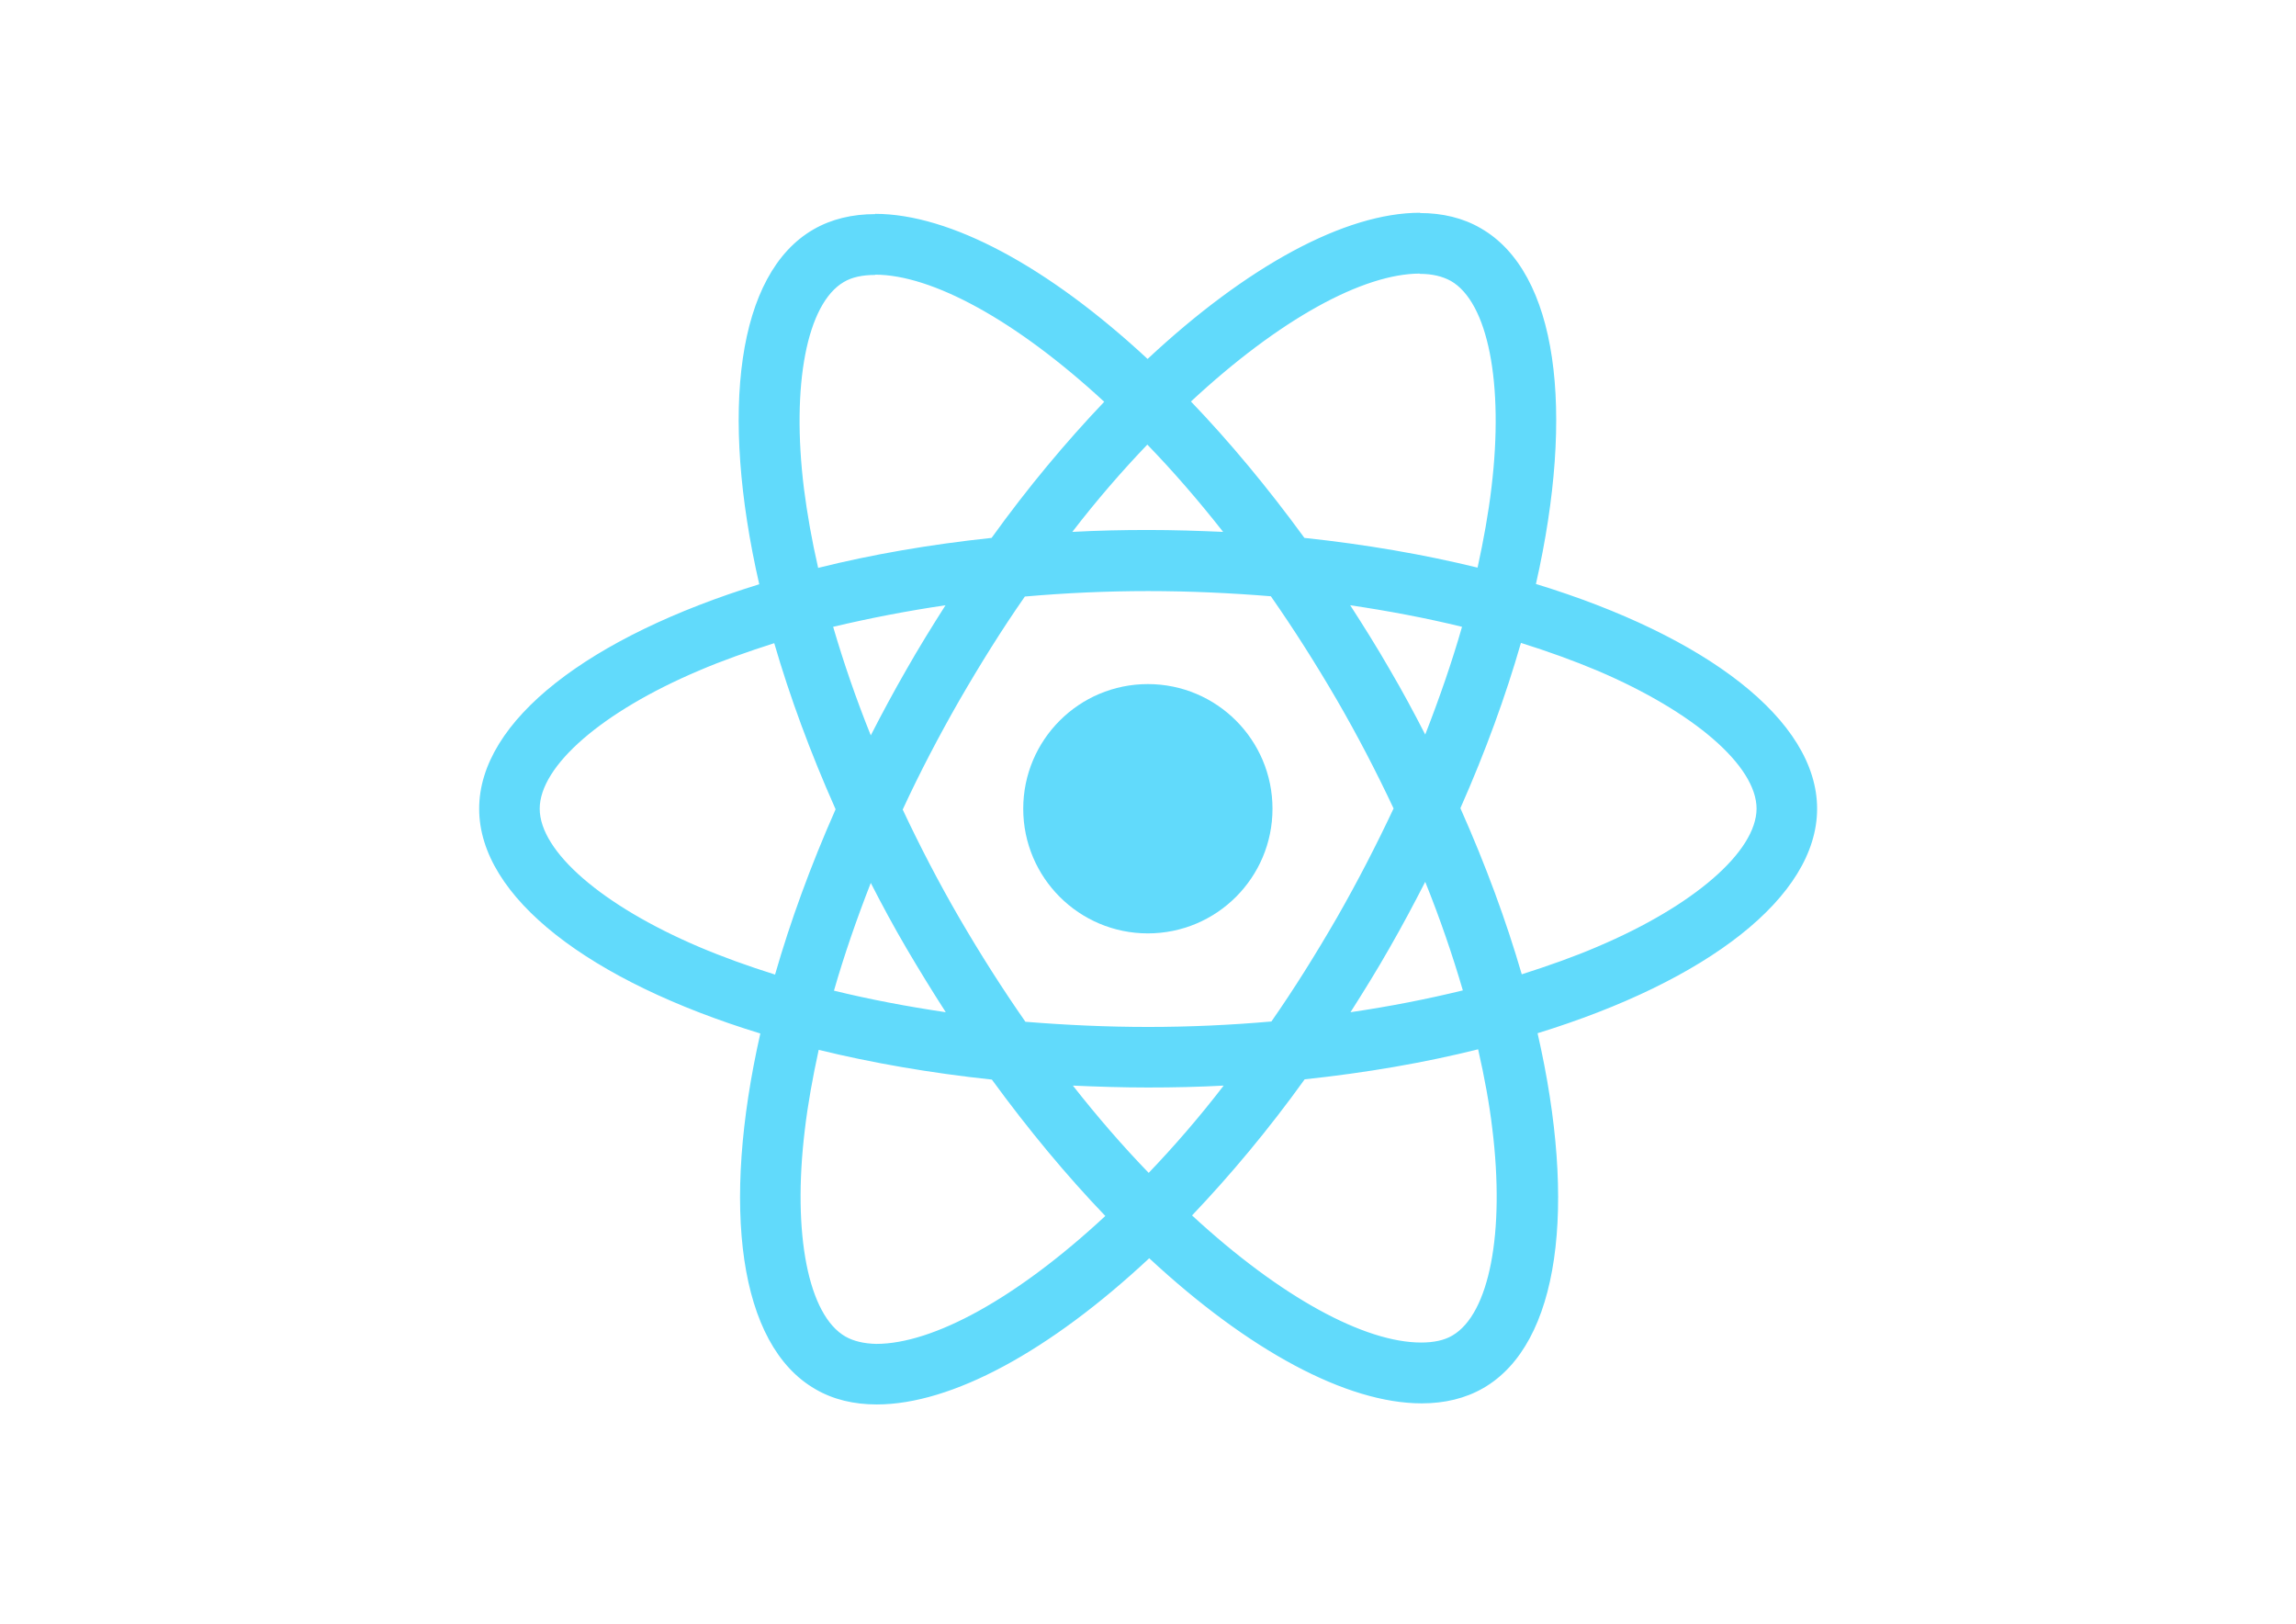
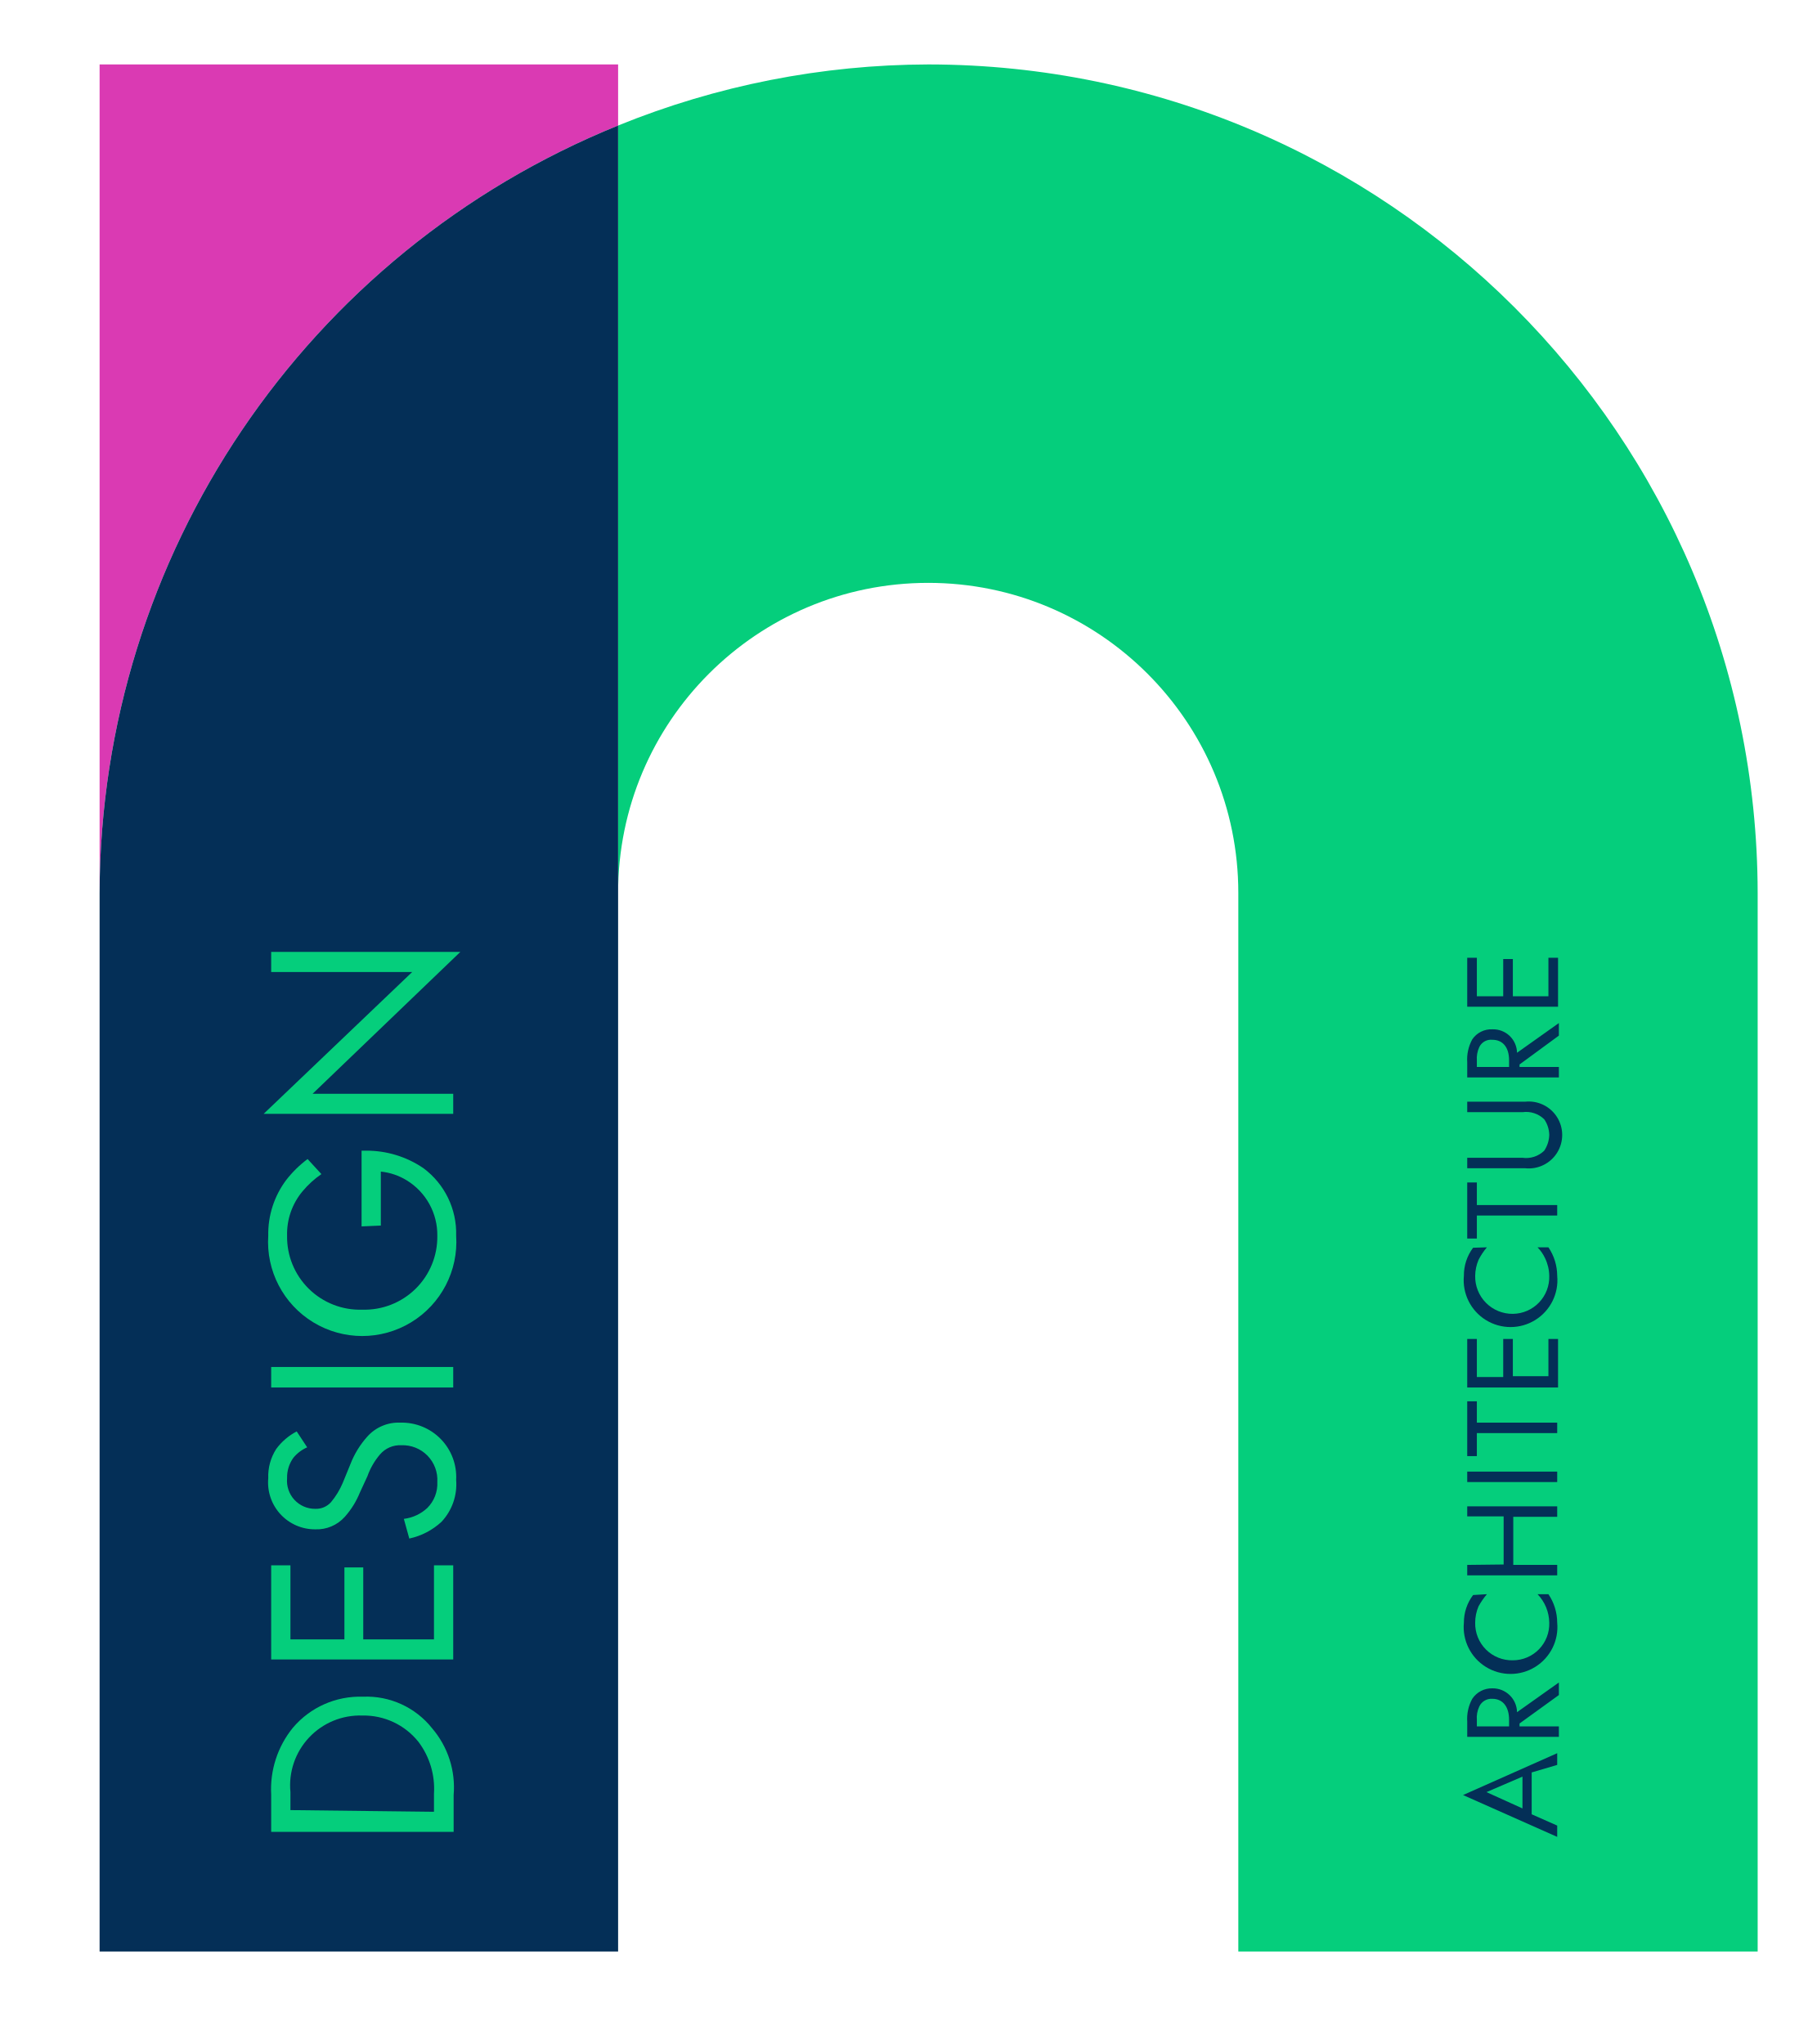
- <svg xmlns="http://www.w3.org/2000/svg" viewBox="0 0 841.9 595.3">
-   <g fill="#61DAFB">
-     <path d="M666.3 296.5c0-32.5-40.7-63.3-103.1-82.4 14.4-63.6 8-114.2-20.2-130.4-6.5-3.8-14.1-5.6-22.4-5.6v22.3c4.6 0 8.3.9 11.4 2.6 13.6 7.8 19.5 37.5 14.9 75.7-1.1 9.4-2.9 19.3-5.1 29.4-19.6-4.8-41-8.5-63.5-10.9-13.5-18.5-27.5-35.3-41.6-50 32.6-30.3 63.2-46.9 84-46.9V78c-27.5 0-63.5 19.6-99.9 53.6-36.4-33.8-72.4-53.2-99.9-53.2v22.3c20.7 0 51.4 16.5 84 46.6-14 14.7-28 31.4-41.3 49.9-22.6 2.4-44 6.1-63.6 11-2.3-10-4-19.7-5.2-29-4.7-38.2 1.1-67.9 14.6-75.8 3-1.8 6.9-2.6 11.5-2.6V78.5c-8.4 0-16 1.8-22.6 5.6-28.1 16.2-34.4 66.7-19.9 130.1-62.2 19.2-102.7 49.9-102.7 82.3 0 32.5 40.7 63.3 103.1 82.4-14.4 63.6-8 114.2 20.2 130.4 6.5 3.8 14.1 5.6 22.5 5.6 27.5 0 63.5-19.6 99.9-53.6 36.4 33.8 72.4 53.2 99.9 53.2 8.4 0 16-1.8 22.6-5.6 28.1-16.2 34.4-66.7 19.9-130.1 62-19.1 102.5-49.9 102.5-82.3zm-130.2-66.7c-3.7 12.9-8.3 26.2-13.5 39.5-4.1-8-8.4-16-13.1-24-4.6-8-9.5-15.8-14.4-23.4 14.2 2.1 27.9 4.7 41 7.9zm-45.8 106.5c-7.8 13.5-15.8 26.3-24.1 38.2-14.9 1.3-30 2-45.2 2-15.1 0-30.2-.7-45-1.9-8.3-11.9-16.4-24.6-24.2-38-7.6-13.1-14.5-26.4-20.8-39.8 6.2-13.4 13.2-26.8 20.7-39.9 7.8-13.5 15.8-26.3 24.1-38.2 14.9-1.3 30-2 45.2-2 15.1 0 30.2.7 45 1.9 8.3 11.9 16.4 24.6 24.2 38 7.6 13.1 14.5 26.4 20.8 39.8-6.3 13.4-13.2 26.8-20.7 39.9zm32.3-13c5.4 13.4 10 26.8 13.8 39.8-13.1 3.2-26.9 5.9-41.2 8 4.9-7.7 9.8-15.6 14.4-23.7 4.6-8 8.9-16.1 13-24.1zM421.2 430c-9.3-9.6-18.6-20.3-27.8-32 9 .4 18.2.7 27.5.7 9.4 0 18.7-.2 27.8-.7-9 11.7-18.3 22.4-27.5 32zm-74.4-58.9c-14.2-2.1-27.9-4.7-41-7.9 3.7-12.9 8.3-26.2 13.5-39.5 4.1 8 8.4 16 13.1 24 4.7 8 9.5 15.8 14.4 23.4zM420.7 163c9.3 9.6 18.6 20.3 27.8 32-9-.4-18.2-.7-27.5-.7-9.4 0-18.7.2-27.8.7 9-11.7 18.3-22.4 27.5-32zm-74 58.9c-4.9 7.7-9.8 15.6-14.4 23.7-4.6 8-8.9 16-13 24-5.4-13.4-10-26.8-13.8-39.8 13.1-3.1 26.9-5.8 41.2-7.9zm-90.5 125.2c-35.4-15.1-58.3-34.9-58.3-50.6 0-15.7 22.9-35.6 58.3-50.6 8.6-3.7 18-7 27.7-10.1 5.7 19.6 13.2 40 22.5 60.9-9.2 20.8-16.6 41.1-22.2 60.6-9.9-3.1-19.3-6.5-28-10.2zM310 490c-13.6-7.8-19.5-37.5-14.9-75.7 1.1-9.4 2.9-19.3 5.1-29.4 19.6 4.8 41 8.5 63.5 10.9 13.5 18.5 27.5 35.3 41.6 50-32.6 30.3-63.2 46.9-84 46.9-4.5-.1-8.3-1-11.3-2.7zm237.2-76.2c4.7 38.2-1.1 67.9-14.6 75.8-3 1.8-6.9 2.6-11.5 2.6-20.7 0-51.4-16.5-84-46.6 14-14.7 28-31.4 41.3-49.9 22.6-2.4 44-6.1 63.6-11 2.3 10.1 4.1 19.8 5.2 29.1zm38.5-66.7c-8.6 3.7-18 7-27.7 10.1-5.7-19.6-13.2-40-22.5-60.9 9.2-20.8 16.6-41.1 22.2-60.6 9.9 3.1 19.3 6.5 28.1 10.2 35.4 15.1 58.3 34.9 58.3 50.6-.1 15.7-23 35.6-58.4 50.6zM320.8 78.4z" />
-     <circle cx="420.9" cy="296.5" r="45.7" />
-     <path d="M520.5 78.1z" />
-   </g>
+ <svg xmlns="http://www.w3.org/2000/svg" viewBox="0 0 43.4 48.85">
+   <defs>
+     <style type="text/css">.a{fill:none;}.b{fill:#da3ab3;}.c{fill:#05ce7c;}.d{fill:#042f57;}.e{clip-path:url(#a);}</style>
+     <clipPath id="a">
+       <rect class="a" x="-102.53" y="90.45" width="1140" height="611.33" />
+     </clipPath>
+   </defs>
+   <path class="b" d="M14.77,1.54H2.38v19.8A19.84,19.84,0,0,1,14.77,3V1.54" />
+   <path class="c" d="M22.18,1.54A19.79,19.79,0,0,0,14.77,3V21.34a7.41,7.41,0,1,1,14.82,0v25.3H42V21.34a19.83,19.83,0,0,0-19.8-19.8" />
+   <path class="d" d="M14.77,3A19.84,19.84,0,0,0,2.38,21.34v25.3H14.77V3" />
+   <path class="c" d="M6.48,43.78v-.89A2.33,2.33,0,0,1,7,41.29a2.1,2.1,0,0,1,1.67-.74,2,2,0,0,1,1.66.76,2.17,2.17,0,0,1,.51,1.59v.88Zm3.89-.48v-.43A1.86,1.86,0,0,0,10,41.63,1.67,1.67,0,0,0,8.66,41a1.67,1.67,0,0,0-1.72,1.83v.43Z" />
+   <path class="c" d="M6.94,37.41v1.77H8.23V37.46h.45v1.72h1.69V37.41h.46v2.25H6.48V37.41Z" />
+   <path class="c" d="M7.34,34.59a.9.9,0,0,0-.33.25.8.8,0,0,0-.15.49.67.67,0,0,0,.67.73.48.48,0,0,0,.38-.16,1.83,1.83,0,0,0,.28-.46L8.37,35a2.15,2.15,0,0,1,.41-.67A1,1,0,0,1,9.57,34a1.3,1.3,0,0,1,1.33,1.37,1.31,1.31,0,0,1-.35,1,1.64,1.64,0,0,1-.77.4l-.13-.47a1,1,0,0,0,.56-.26.82.82,0,0,0,.24-.62.83.83,0,0,0-.86-.88.63.63,0,0,0-.51.22,1.66,1.66,0,0,0-.3.52l-.18.39a2,2,0,0,1-.36.58.9.9,0,0,1-.71.3,1.12,1.12,0,0,1-1.12-1.22,1.21,1.21,0,0,1,.19-.7,1.42,1.42,0,0,1,.49-.42Z" />
+   <path class="c" d="M6.48,32.67h4.35v.49H6.48Z" />
+   <path class="c" d="M8.64,29.31V27.5h.11a2.41,2.41,0,0,1,1.37.42,1.94,1.94,0,0,1,.78,1.61,2.25,2.25,0,1,1-4.49,0,2.15,2.15,0,0,1,.43-1.33,2.67,2.67,0,0,1,.51-.5l.33.36a2.25,2.25,0,0,0-.45.41,1.59,1.59,0,0,0-.37,1.06,1.74,1.74,0,0,0,1.8,1.77,1.74,1.74,0,0,0,1.79-1.76,1.53,1.53,0,0,0-.73-1.33A1.47,1.47,0,0,0,9.1,28v1.29Z" />
+   <path class="c" d="M10.83,26.62H6.3l3.55-3.39H6.48v-.48H11L7.47,26.14h3.36Z" />
+   <path class="d" d="M36.6,42.36v1l.61.27v.27l-2.25-1,2.25-1v.28Zm-.22.1-.86.37.86.39Z" />
+   <path class="d" d="M35.06,41.15a1,1,0,0,1,.12-.55.56.56,0,0,1,.48-.25.58.58,0,0,1,.59.57l1-.71v.3l-.94.68v.07h.94v.25H35.06Zm1,.11V41.1c0-.31-.15-.5-.4-.5a.32.32,0,0,0-.31.18.63.63,0,0,0-.06.33v.15Z" />
+   <path class="d" d="M35.53,38.1a1.82,1.82,0,0,0-.2.29,1,1,0,0,0-.08.39.88.88,0,0,0,.9.9.87.87,0,0,0,.87-.9,1,1,0,0,0-.28-.68H37a1.22,1.22,0,0,1,.21.68,1.12,1.12,0,1,1-2.23,0,1.09,1.09,0,0,1,.22-.66Z" />
+   <path class="d" d="M35.93,37.39V36.24h-.87V36h2.15v.25H36.16v1.15h1.05v.25H35.06v-.25Z" />
+   <path class="d" d="M35.06,35.17h2.15v.25H35.06Z" />
+   <path class="d" d="M35.29,34h1.92v.25H35.29v.55h-.23V33.49h.23Z" />
+   <path class="d" d="M35.29,32v.91h.63V32h.23v.89H37V32h.23v1.16H35.06V32Z" />
+   <path class="d" d="M35.53,29.81a1.56,1.56,0,0,0-.2.3,1,1,0,0,0-.08.38.89.89,0,0,0,.9.91.88.88,0,0,0,.87-.91,1,1,0,0,0-.1-.42.93.93,0,0,0-.18-.26H37a1.22,1.22,0,0,1,.21.68,1.12,1.12,0,1,1-2.23,0,1.1,1.1,0,0,1,.22-.67Z" />
+   <path class="d" d="M35.29,28.8h1.92v.25H35.29v.55h-.23V28.26h.23Z" />
+   <path class="d" d="M36.38,27.67a.62.62,0,0,0,.52-.17.71.71,0,0,0,.12-.38.68.68,0,0,0-.12-.37.62.62,0,0,0-.52-.17H35.06v-.25h1.38a.8.8,0,1,1,0,1.59H35.06v-.25Z" />
+   <path class="d" d="M35.06,25.39a1,1,0,0,1,.12-.55.55.55,0,0,1,.48-.24.57.57,0,0,1,.59.56l1-.71v.3l-.94.69v.06h.94v.25H35.06Zm1,.11v-.16c0-.31-.15-.49-.4-.49a.31.31,0,0,0-.31.17.65.65,0,0,0-.06.33v.15Z" />
+   <path class="d" d="M35.29,22.89v.92h.63v-.89h.23v.89H37v-.92h.23v1.17H35.06V22.89Z" />
+   <g class="e" />
</svg>
